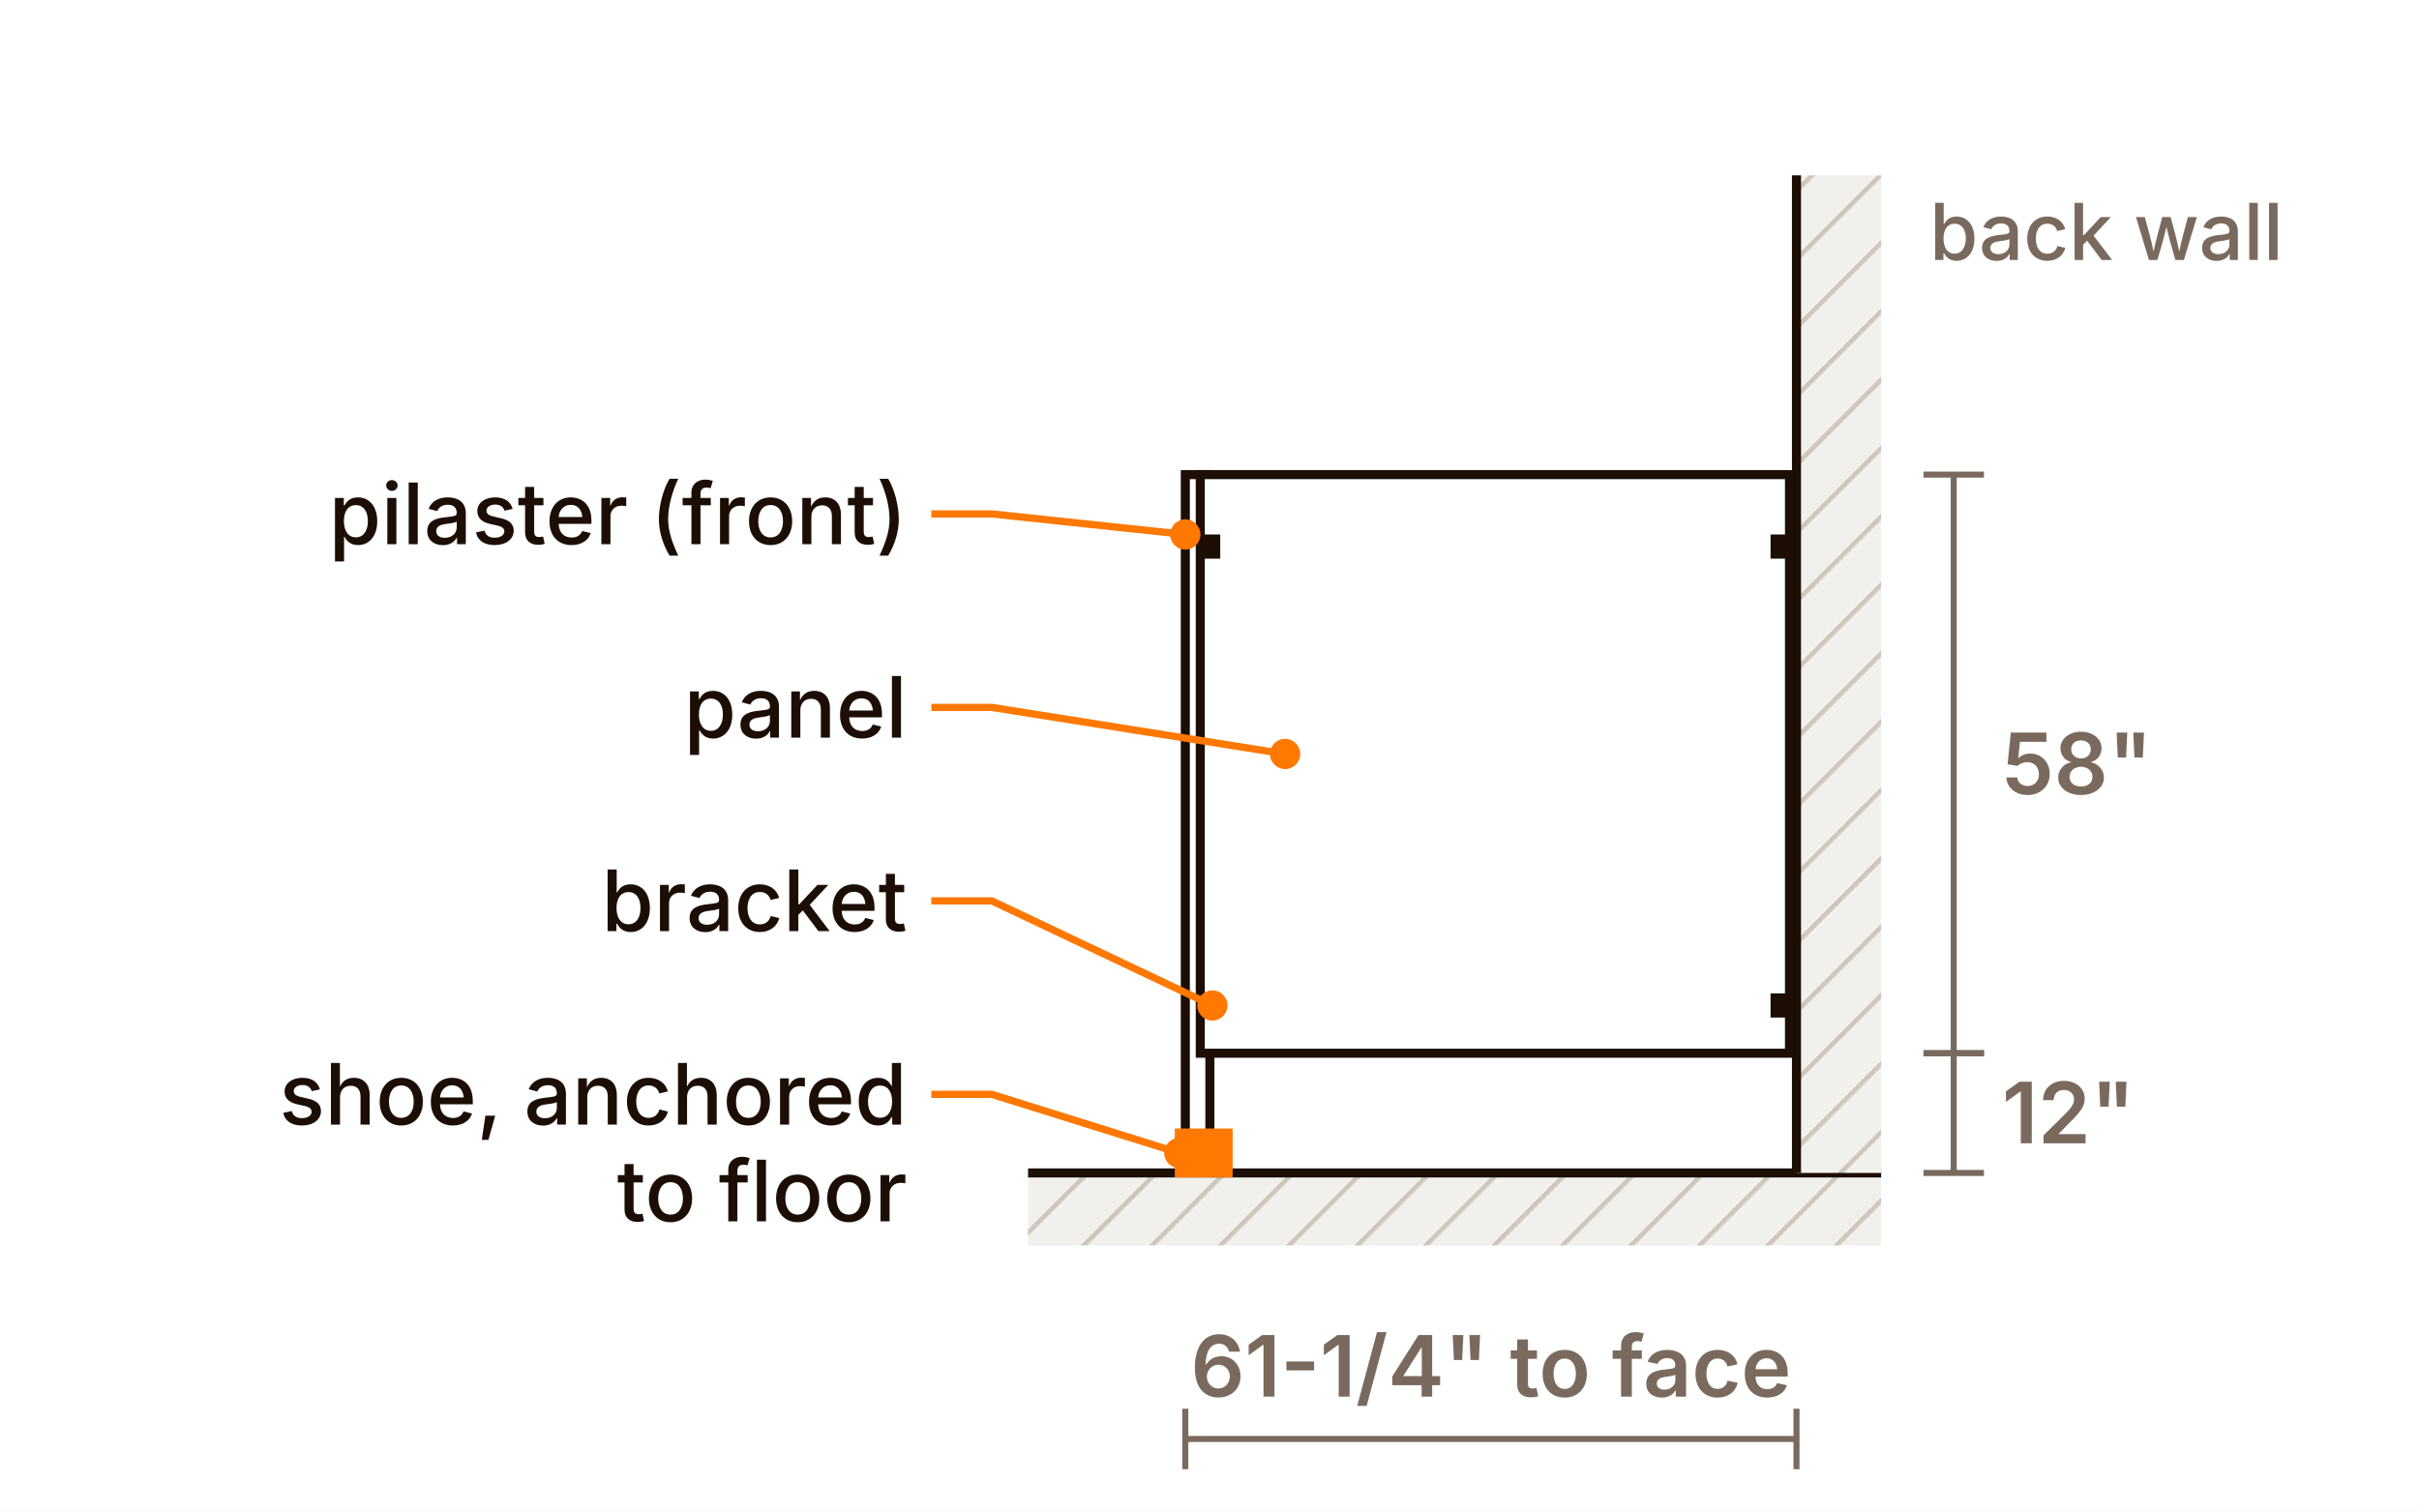
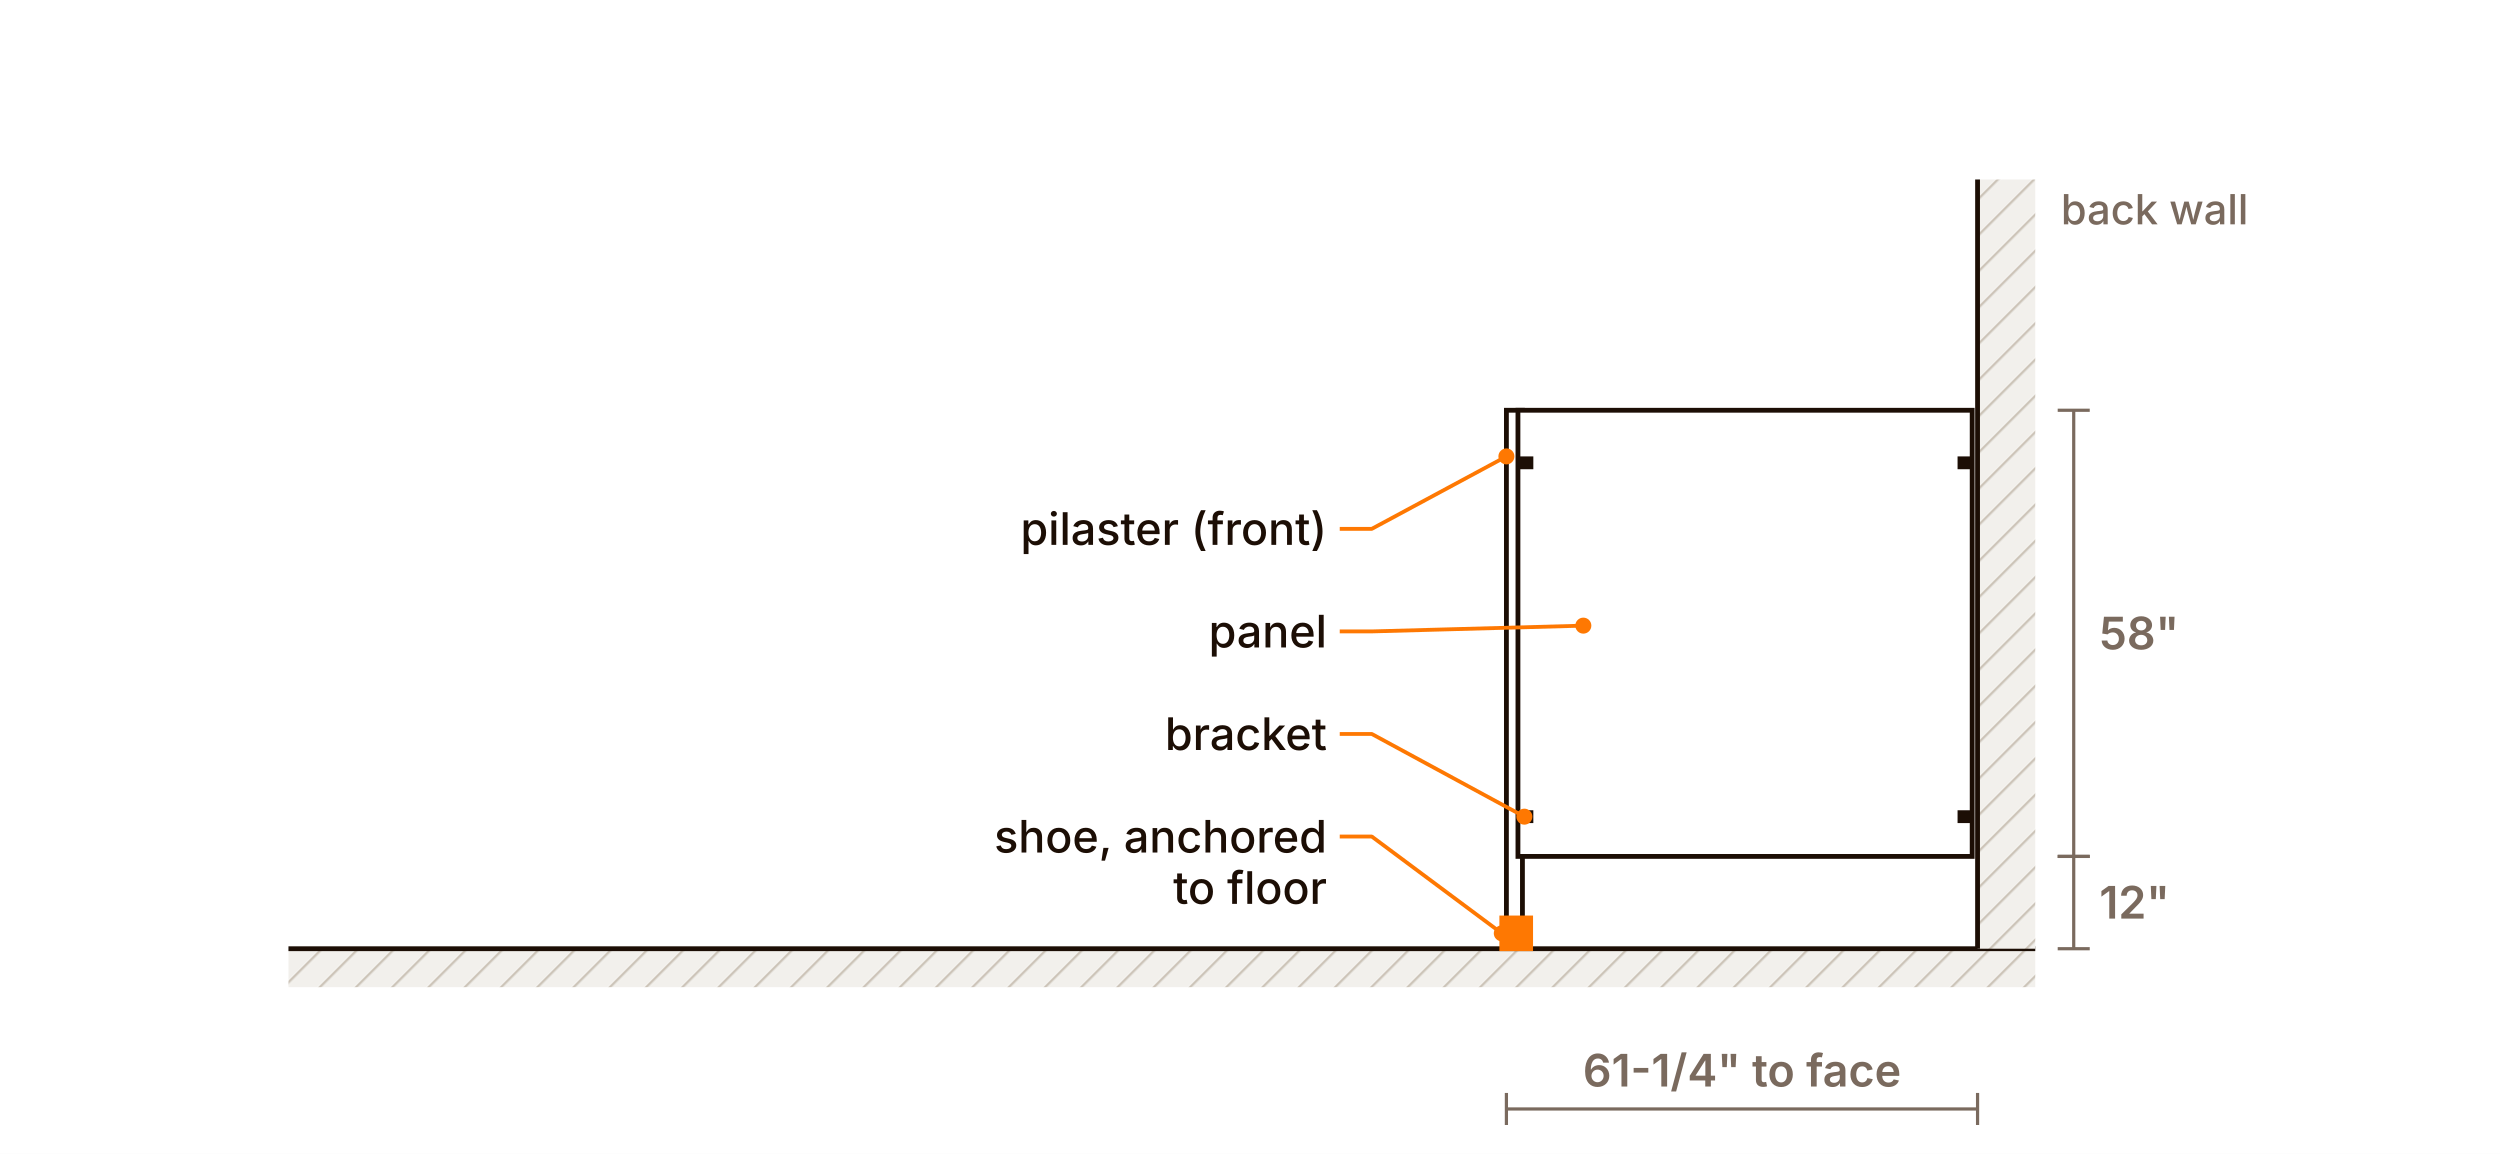
- <svg xmlns="http://www.w3.org/2000/svg" viewBox="0 0 400 250" width="400" height="250" role="img" aria-labelledby="t-mounting-floor-mounted-side d-mounting-floor-mounted-side" font-family="Inter, ui-sans-serif, system-ui, sans-serif">
+ <svg xmlns="http://www.w3.org/2000/svg" viewBox="0 0 780 360" width="780" height="360" role="img" aria-labelledby="t-mounting-floor-mounted-side d-mounting-floor-mounted-side" font-family="Inter, ui-sans-serif, system-ui, sans-serif">
  <defs>
    <pattern id="hatch-mounting-floor-mounted-side" width="8" height="8" patternUnits="userSpaceOnUse" patternTransform="rotate(45)">
      <rect width="8" height="8" fill="#f2f0ec" />
      <line x1="0" y1="0" x2="0" y2="8" stroke="#cfc7bc" stroke-width="1.5" />
    </pattern>
    <marker id="tick-mounting-floor-mounted-side" viewBox="0 0 10 10" refX="5" refY="5" markerWidth="8" markerHeight="8" orient="auto">
      <path d="M2 8 L8 2" stroke="#7a6a5e" stroke-width="1.5" />
    </marker>
  </defs>
-   <rect width="400" height="250" fill="#ffffff" />
-   <rect x="170" y="194" width="141.062" height="12" fill="url(#hatch-mounting-floor-mounted-side)" stroke="none" stroke-width="1.5" />
-   <line x1="170" y1="194" x2="311.062" y2="194" stroke="#1c0e05" stroke-width="1.5" />
-   <rect x="297.062" y="29" width="14" height="165" fill="url(#hatch-mounting-floor-mounted-side)" stroke="none" stroke-width="1.5" />
-   <line x1="297.062" y1="29" x2="297.062" y2="194" stroke="#1c0e05" stroke-width="1.5" />
-   <rect x="196" y="78.5" width="4.062" height="113.85" fill="#ffffff" stroke="#1c0e05" stroke-width="1.5" />
-   <rect x="198.475" y="78.5" width="97.432" height="95.7" fill="#ffffff" stroke="#1c0e05" stroke-width="1.5" />
-   <rect x="198.475" y="88.4" width="3.3" height="4" fill="#1c0e05" stroke="none" stroke-width="1.5" />
-   <rect x="292.772" y="88.4" width="3.3" height="4" fill="#1c0e05" stroke="none" stroke-width="1.5" />
-   <rect x="198.475" y="164.3" width="3.3" height="4" fill="#1c0e05" stroke="none" stroke-width="1.5" />
-   <rect x="292.772" y="164.3" width="3.3" height="4" fill="#1c0e05" stroke="none" stroke-width="1.5" />
-   <rect x="195.01" y="187.4" width="8.062" height="6.6" fill="#fe7802" stroke="#fe7802" stroke-width="1.5" />
-   <line x1="196" y1="238" x2="297.062" y2="238" stroke="#7a6a5e" stroke-width="1" />
-   <line x1="196" y1="233" x2="196" y2="243" stroke="#7a6a5e" stroke-width="1" />
-   <line x1="297.062" y1="233" x2="297.062" y2="243" stroke="#7a6a5e" stroke-width="1" />
-   <text x="246.531" y="231" font-size="14" font-weight="600" fill="#7a6a5e" text-anchor="middle">61-1/4" to face</text>
-   <line x1="323.062" y1="78.5" x2="323.062" y2="174.2" stroke="#7a6a5e" stroke-width="1" />
-   <line x1="318.062" y1="78.5" x2="328.062" y2="78.5" stroke="#7a6a5e" stroke-width="1" />
-   <line x1="318.062" y1="174.2" x2="328.062" y2="174.2" stroke="#7a6a5e" stroke-width="1" />
-   <text x="331.062" y="131.35" font-size="14" font-weight="600" fill="#7a6a5e" text-anchor="start">58"</text>
-   <line x1="323.062" y1="174.2" x2="323.062" y2="194" stroke="#7a6a5e" stroke-width="1" />
-   <line x1="318.062" y1="174.2" x2="328.062" y2="174.2" stroke="#7a6a5e" stroke-width="1" />
-   <line x1="318.062" y1="194" x2="328.062" y2="194" stroke="#7a6a5e" stroke-width="1" />
-   <text x="331.062" y="189.1" font-size="14" font-weight="600" fill="#7a6a5e" text-anchor="start">12"</text>
-   <text x="319.062" y="43" font-size="13" font-weight="500" fill="#7a6a5e" text-anchor="start">back wall</text>
-   <path d="M154 85 H164 L196 88.4" fill="none" stroke="#fe7802" stroke-width="1.2" stroke-linejoin="round" />
-   <circle cx="196" cy="88.4" r="2.5" fill="#fe7802" />
-   <text x="150" y="90" font-size="14" font-weight="500" fill="#1c0e05" text-anchor="end" paint-order="stroke" stroke="#fff" stroke-width="4">pilaster (front)</text>
-   <path d="M154 117 H164 L212.5 124.7" fill="none" stroke="#fe7802" stroke-width="1.2" stroke-linejoin="round" />
-   <circle cx="212.5" cy="124.7" r="2.5" fill="#fe7802" />
-   <text x="150" y="122" font-size="14" font-weight="500" fill="#1c0e05" text-anchor="end" paint-order="stroke" stroke="#fff" stroke-width="4">panel</text>
-   <path d="M154 149 H164 L200.475 166.3" fill="none" stroke="#fe7802" stroke-width="1.2" stroke-linejoin="round" />
-   <circle cx="200.475" cy="166.3" r="2.5" fill="#fe7802" />
-   <text x="150" y="154" font-size="14" font-weight="500" fill="#1c0e05" text-anchor="end" paint-order="stroke" stroke="#fff" stroke-width="4">bracket</text>
-   <path d="M154 181 H164 L195.01 190.7" fill="none" stroke="#fe7802" stroke-width="1.2" stroke-linejoin="round" />
-   <circle cx="195.01" cy="190.7" r="2.5" fill="#fe7802" />
-   <text x="150" y="186" font-size="14" font-weight="500" fill="#1c0e05" text-anchor="end" paint-order="stroke" stroke="#fff" stroke-width="4">shoe, anchored</text>
-   <text x="150" y="202" font-size="14" font-weight="500" fill="#1c0e05" text-anchor="end" paint-order="stroke" stroke="#fff" stroke-width="4">to floor</text>
+   <rect width="780" height="360" fill="#ffffff" />
+   <rect x="90" y="296" width="545" height="12" fill="url(#hatch-mounting-floor-mounted-side)" stroke="none" stroke-width="1.5" />
+   <line x1="90" y1="296" x2="635" y2="296" stroke="#1c0e05" stroke-width="1.5" />
+   <rect x="617" y="56" width="18" height="240" fill="url(#hatch-mounting-floor-mounted-side)" stroke="none" stroke-width="1.5" />
+   <line x1="617" y1="56" x2="617" y2="296" stroke="#1c0e05" stroke-width="1.5" />
+   <rect x="470" y="128" width="5" height="165.6" fill="#ffffff" stroke="#1c0e05" stroke-width="1.5" />
+   <rect x="473.6" y="128" width="141.72" height="139.2" fill="#ffffff" stroke="#1c0e05" stroke-width="1.5" />
+   <rect x="473.6" y="142.4" width="4.8" height="4" fill="#1c0e05" stroke="none" stroke-width="1.5" />
+   <rect x="610.76" y="142.4" width="4.8" height="4" fill="#1c0e05" stroke="none" stroke-width="1.5" />
+   <rect x="473.6" y="252.8" width="4.8" height="4" fill="#1c0e05" stroke="none" stroke-width="1.5" />
+   <rect x="610.76" y="252.8" width="4.8" height="4" fill="#1c0e05" stroke="none" stroke-width="1.5" />
+   <rect x="468.56" y="286.4" width="9" height="9.6" fill="#fe7802" stroke="#fe7802" stroke-width="1.5" />
+   <line x1="470" y1="346" x2="617" y2="346" stroke="#7a6a5e" stroke-width="1" />
+   <line x1="470" y1="341" x2="470" y2="351" stroke="#7a6a5e" stroke-width="1" />
+   <line x1="617" y1="341" x2="617" y2="351" stroke="#7a6a5e" stroke-width="1" />
+   <text x="543.5" y="339" font-size="14" font-weight="600" fill="#7a6a5e" text-anchor="middle">61-1/4" to face</text>
+   <line x1="647" y1="128" x2="647" y2="267.2" stroke="#7a6a5e" stroke-width="1" />
+   <line x1="642" y1="128" x2="652" y2="128" stroke="#7a6a5e" stroke-width="1" />
+   <line x1="642" y1="267.2" x2="652" y2="267.2" stroke="#7a6a5e" stroke-width="1" />
+   <text x="655" y="202.6" font-size="14" font-weight="600" fill="#7a6a5e" text-anchor="start">58"</text>
+   <line x1="647" y1="267.2" x2="647" y2="296" stroke="#7a6a5e" stroke-width="1" />
+   <line x1="642" y1="267.2" x2="652" y2="267.2" stroke="#7a6a5e" stroke-width="1" />
+   <line x1="642" y1="296" x2="652" y2="296" stroke="#7a6a5e" stroke-width="1" />
+   <text x="655" y="286.6" font-size="14" font-weight="600" fill="#7a6a5e" text-anchor="start">12"</text>
+   <text x="643" y="70" font-size="13" font-weight="500" fill="#7a6a5e" text-anchor="start">back wall</text>
+   <path d="M418 165 H428 L470 142.4" fill="none" stroke="#fe7802" stroke-width="1.2" stroke-linejoin="round" />
+   <circle cx="470" cy="142.4" r="2.5" fill="#fe7802" />
+   <text x="414" y="170" font-size="14" font-weight="500" fill="#1c0e05" text-anchor="end" paint-order="stroke" stroke="#fff" stroke-width="4">pilaster (front)</text>
+   <path d="M418 197 H428 L494 195.2" fill="none" stroke="#fe7802" stroke-width="1.2" stroke-linejoin="round" />
+   <circle cx="494" cy="195.2" r="2.5" fill="#fe7802" />
+   <text x="414" y="202" font-size="14" font-weight="500" fill="#1c0e05" text-anchor="end" paint-order="stroke" stroke="#fff" stroke-width="4">panel</text>
+   <path d="M418 229 H428 L475.6 254.8" fill="none" stroke="#fe7802" stroke-width="1.2" stroke-linejoin="round" />
+   <circle cx="475.6" cy="254.8" r="2.5" fill="#fe7802" />
+   <text x="414" y="234" font-size="14" font-weight="500" fill="#1c0e05" text-anchor="end" paint-order="stroke" stroke="#fff" stroke-width="4">bracket</text>
+   <path d="M418 261 H428 L468.56 291.2" fill="none" stroke="#fe7802" stroke-width="1.2" stroke-linejoin="round" />
+   <circle cx="468.56" cy="291.2" r="2.5" fill="#fe7802" />
+   <text x="414" y="266" font-size="14" font-weight="500" fill="#1c0e05" text-anchor="end" paint-order="stroke" stroke="#fff" stroke-width="4">shoe, anchored</text>
+   <text x="414" y="282" font-size="14" font-weight="500" fill="#1c0e05" text-anchor="end" paint-order="stroke" stroke="#fff" stroke-width="4">to floor</text>
</svg>
